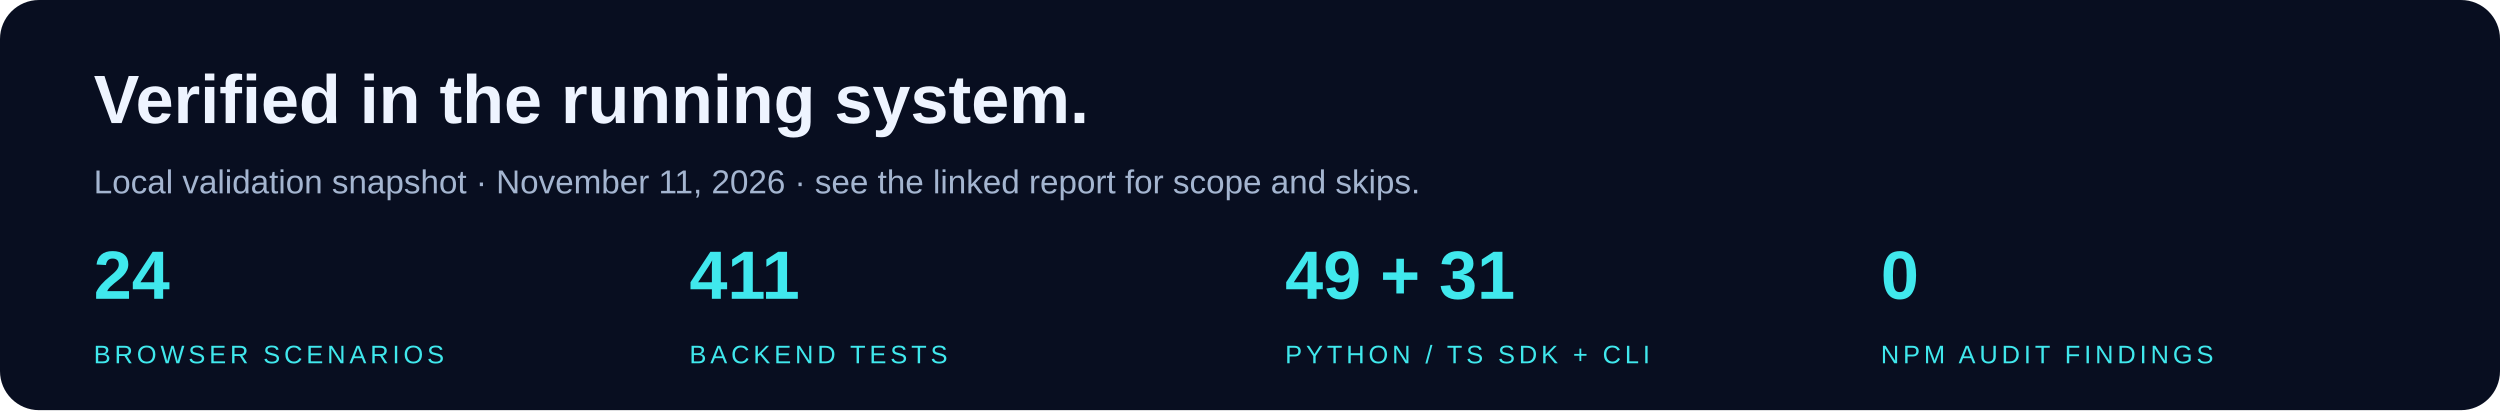
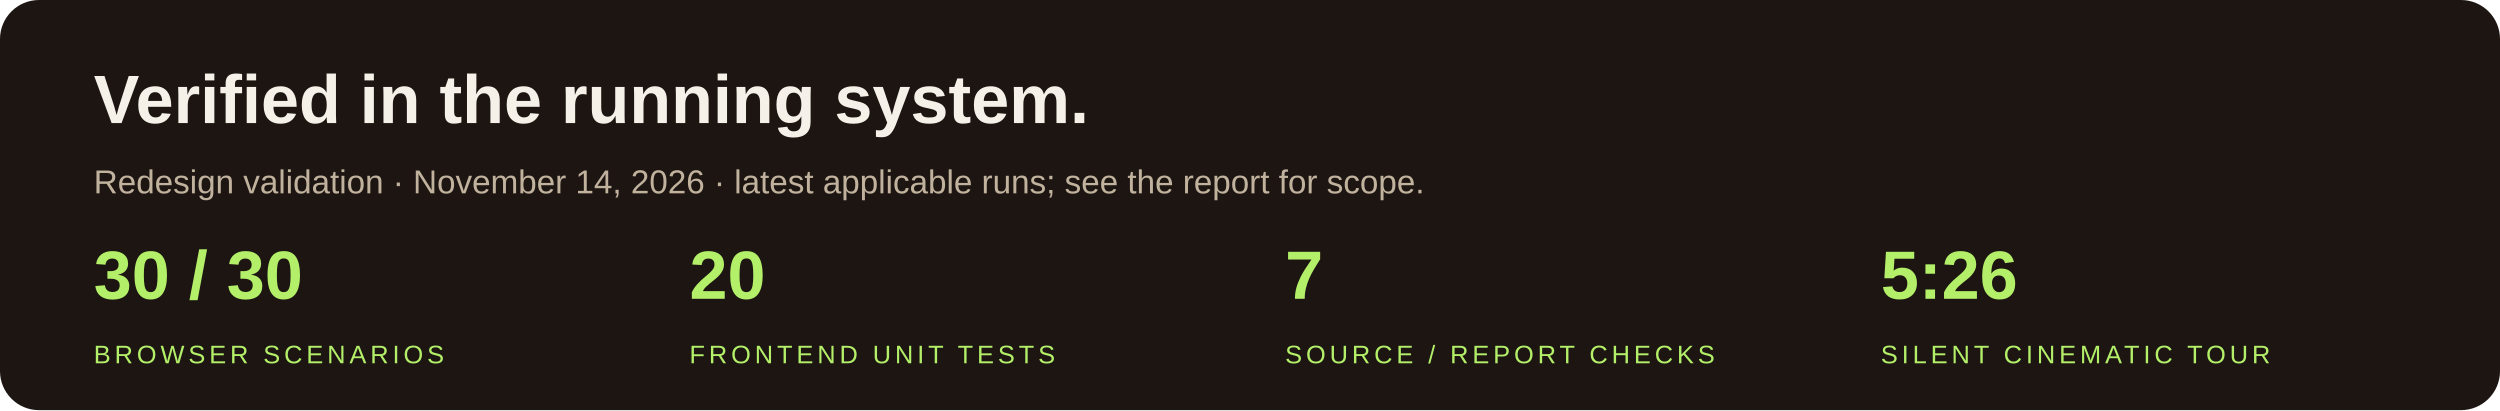
<svg xmlns="http://www.w3.org/2000/svg" width="1280" height="210" viewBox="0 0 1280 210" role="img">
-   <style>text{font-family:Arial,Helvetica,sans-serif}.title{font-size:35px;font-weight:700;fill:#eef4ff}.label{font-size:21px;font-weight:700;fill:#eef4ff}.body{font-size:17px;fill:#a4b5d0}.micro{font-size:13px;fill:#40e8ed;letter-spacing:2px}.edge{fill:none;stroke:#40e8ed;stroke-width:2;marker-end:url(#arrow)}.secondary{fill:none;stroke:#a995ff;stroke-width:2;stroke-dasharray:6 5;marker-end:url(#purple)}</style>
+   <style>text{font-family:Arial,Helvetica,sans-serif}.title{font-size:35px;font-weight:700;fill:#f5f1e9}.label{font-size:21px;font-weight:700;fill:#f5f1e9}.body{font-size:17px;fill:#c1b29e}.micro{font-size:13px;fill:#b3ef69;letter-spacing:2px}.edge{fill:none;stroke:#b3ef69;stroke-width:2;marker-end:url(#arrow)}.secondary{fill:none;stroke:#dcc8a5;stroke-width:2;stroke-dasharray:6 5;marker-end:url(#purple)}</style>
  <defs>
    <marker id="arrow" markerWidth="8" markerHeight="8" refX="7" refY="4" orient="auto">
-       <path d="M0 0 L8 4 L0 8" fill="#40e8ed" />
+       <path d="M0 0 L8 4 L0 8" fill="#b3ef69" />
    </marker>
    <marker id="purple" markerWidth="8" markerHeight="8" refX="7" refY="4" orient="auto">
-       <path d="M0 0 L8 4 L0 8" fill="#a995ff" />
+       <path d="M0 0 L8 4 L0 8" fill="#dcc8a5" />
    </marker>
  </defs>
-   <rect width="1280" height="210" rx="20" fill="#080e20" />
+   <rect width="1280" height="210" rx="20" fill="#1c1511" />
  <text x="48" y="63" class="title">Verified in the running system.</text>
-   <text x="48" y="99" class="body">Local validation snapshot · November 11, 2026 · see the linked report for scope and skips.</text>
-   <text x="48" y="153" style="font:700 35px Arial;fill:#40e8ed">24</text>
+   <text x="48" y="99" class="body">Redesign validation · November 14, 2026 · latest applicable runs; see the report for scope.</text>
+   <text x="48" y="153" style="font:700 35px Arial;fill:#b3ef69">30 / 30</text>
  <text x="48" y="186" class="micro">BROWSER SCENARIOS</text>
-   <text x="353" y="153" style="font:700 35px Arial;fill:#40e8ed">411</text>
-   <text x="353" y="186" class="micro">BACKEND TESTS</text>
-   <text x="658" y="153" style="font:700 35px Arial;fill:#40e8ed">49 + 31</text>
-   <text x="658" y="186" class="micro">PYTHON / TS SDK + CLI</text>
-   <text x="963" y="153" style="font:700 35px Arial;fill:#40e8ed">0</text>
-   <text x="963" y="186" class="micro">NPM AUDIT FINDINGS</text>
+   <text x="353" y="153" style="font:700 35px Arial;fill:#b3ef69">20</text>
+   <text x="353" y="186" class="micro">FRONTEND UNIT TESTS</text>
+   <text x="658" y="153" style="font:700 35px Arial;fill:#b3ef69">7</text>
+   <text x="658" y="186" class="micro">SOURCE / REPORT CHECKS</text>
+   <text x="963" y="153" style="font:700 35px Arial;fill:#b3ef69">5:26</text>
+   <text x="963" y="186" class="micro">SILENT CINEMATIC TOUR</text>
</svg>
